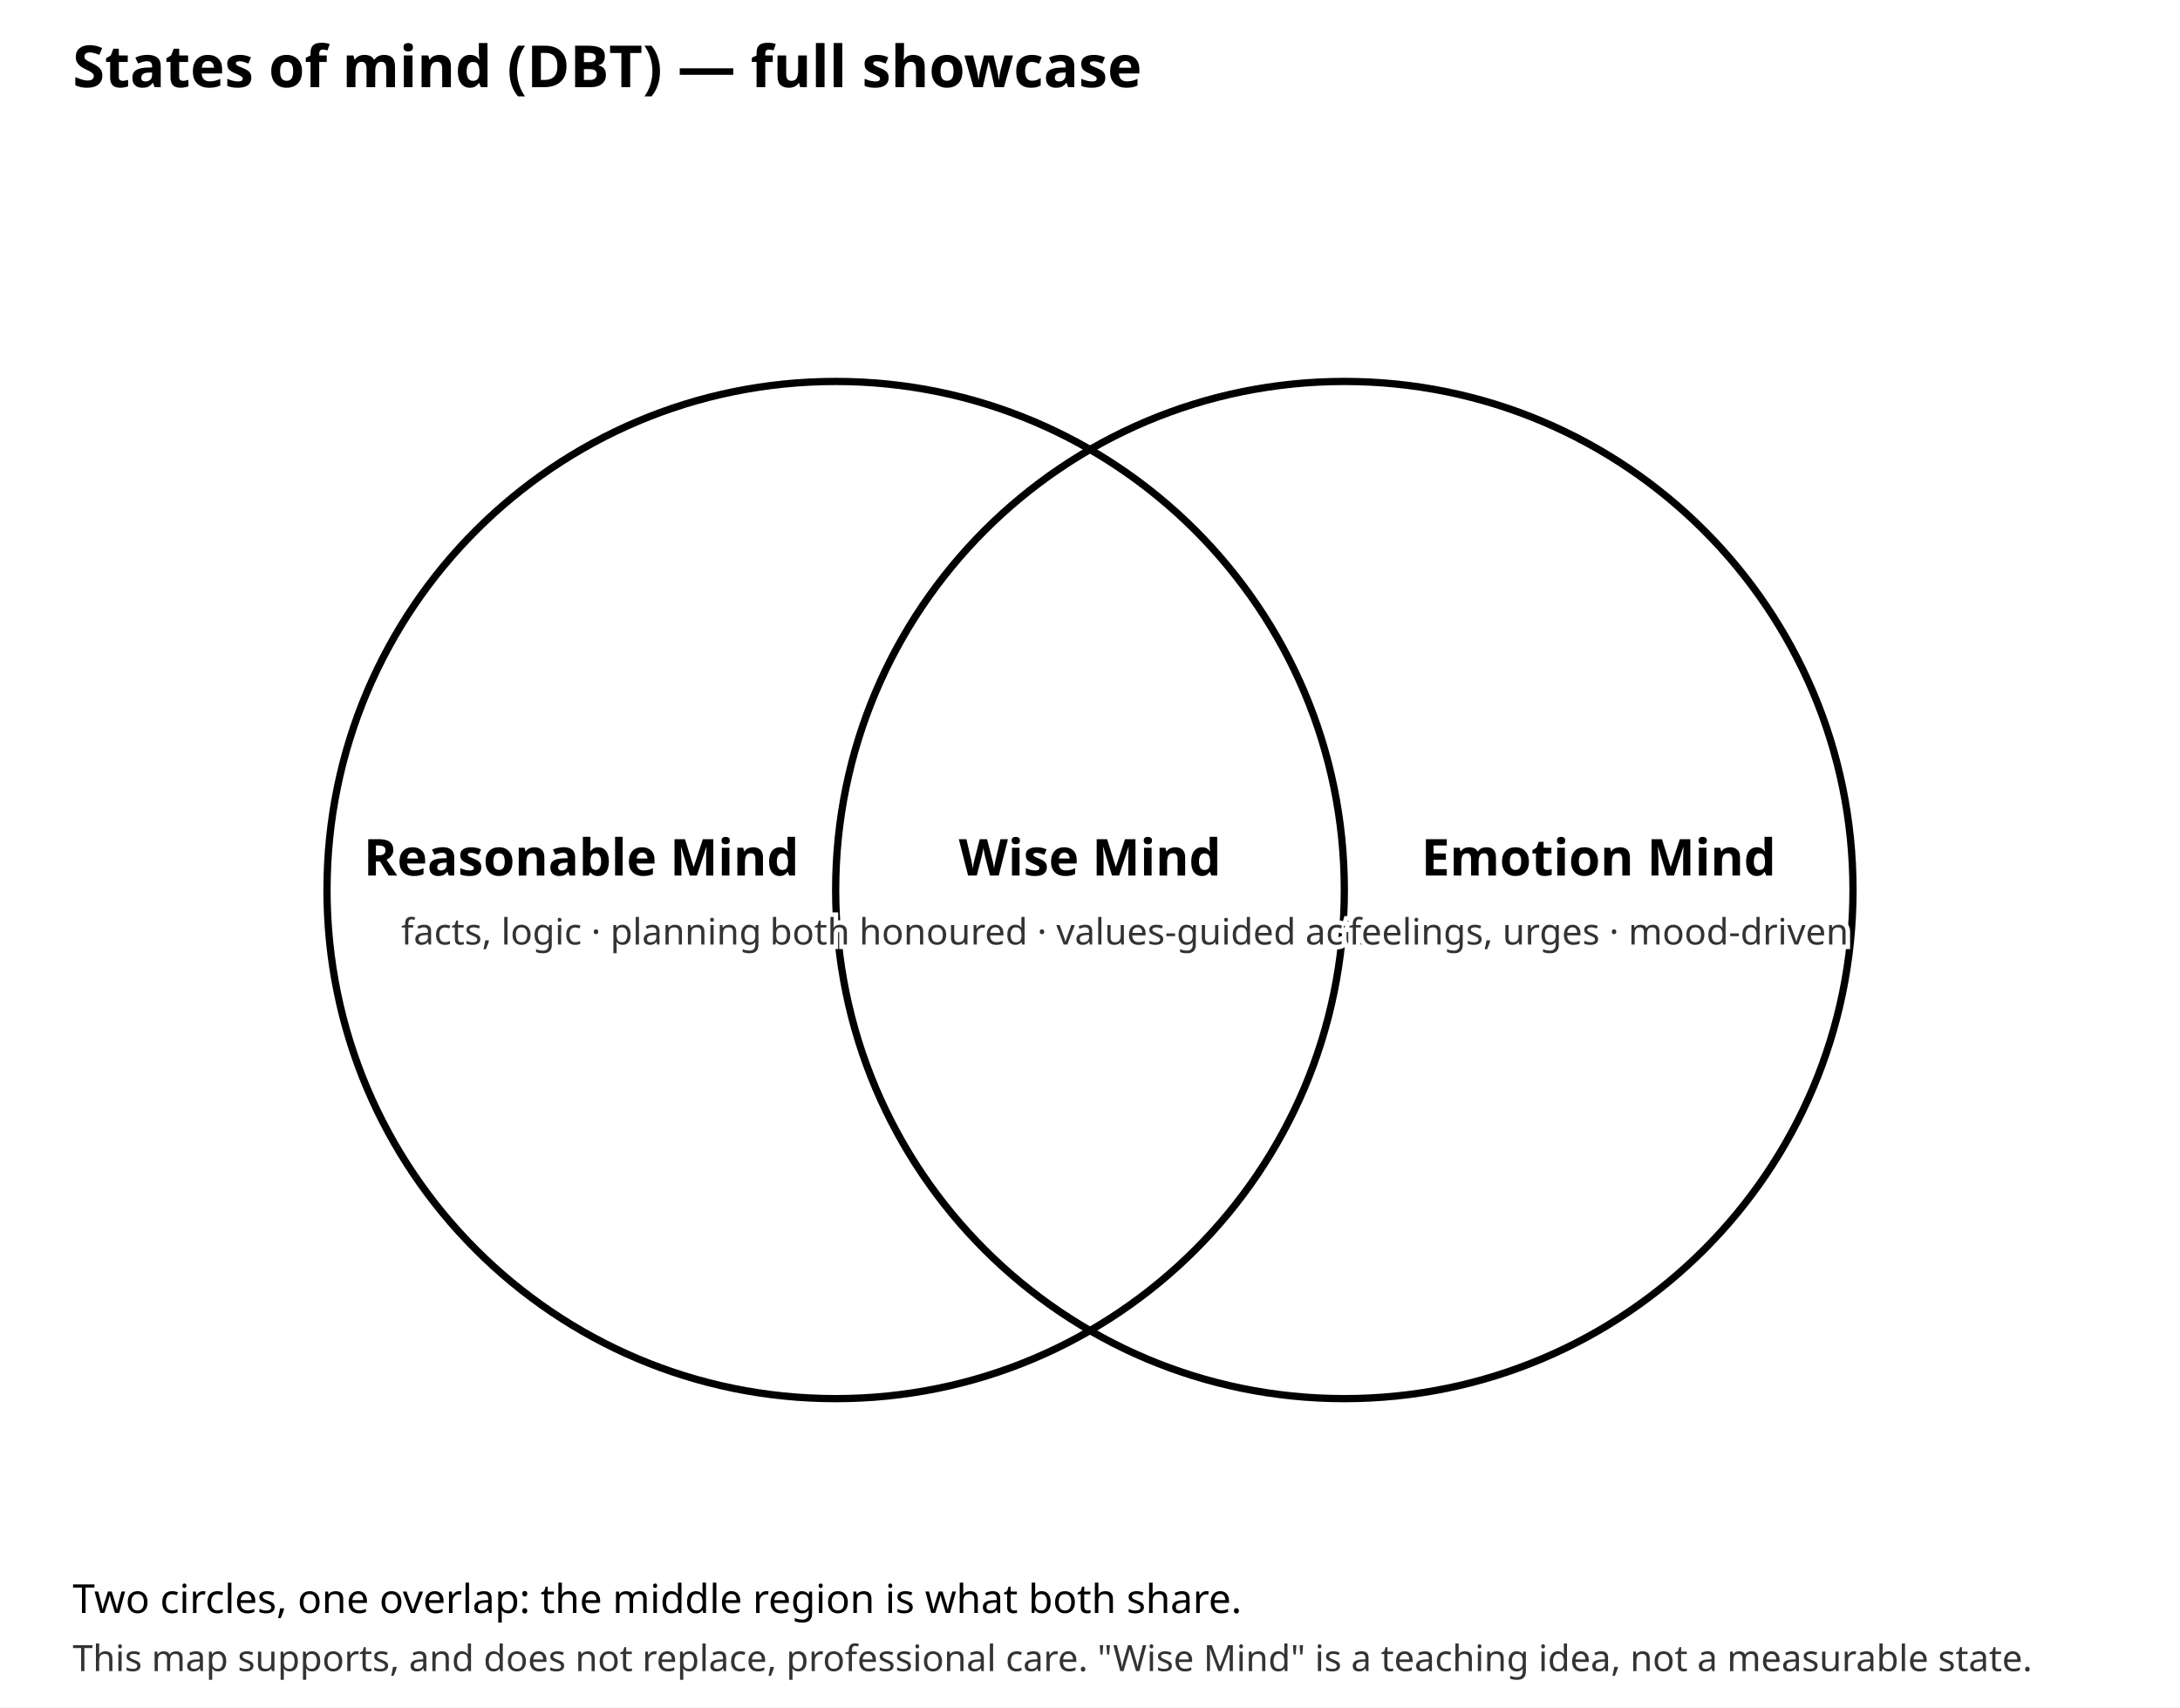
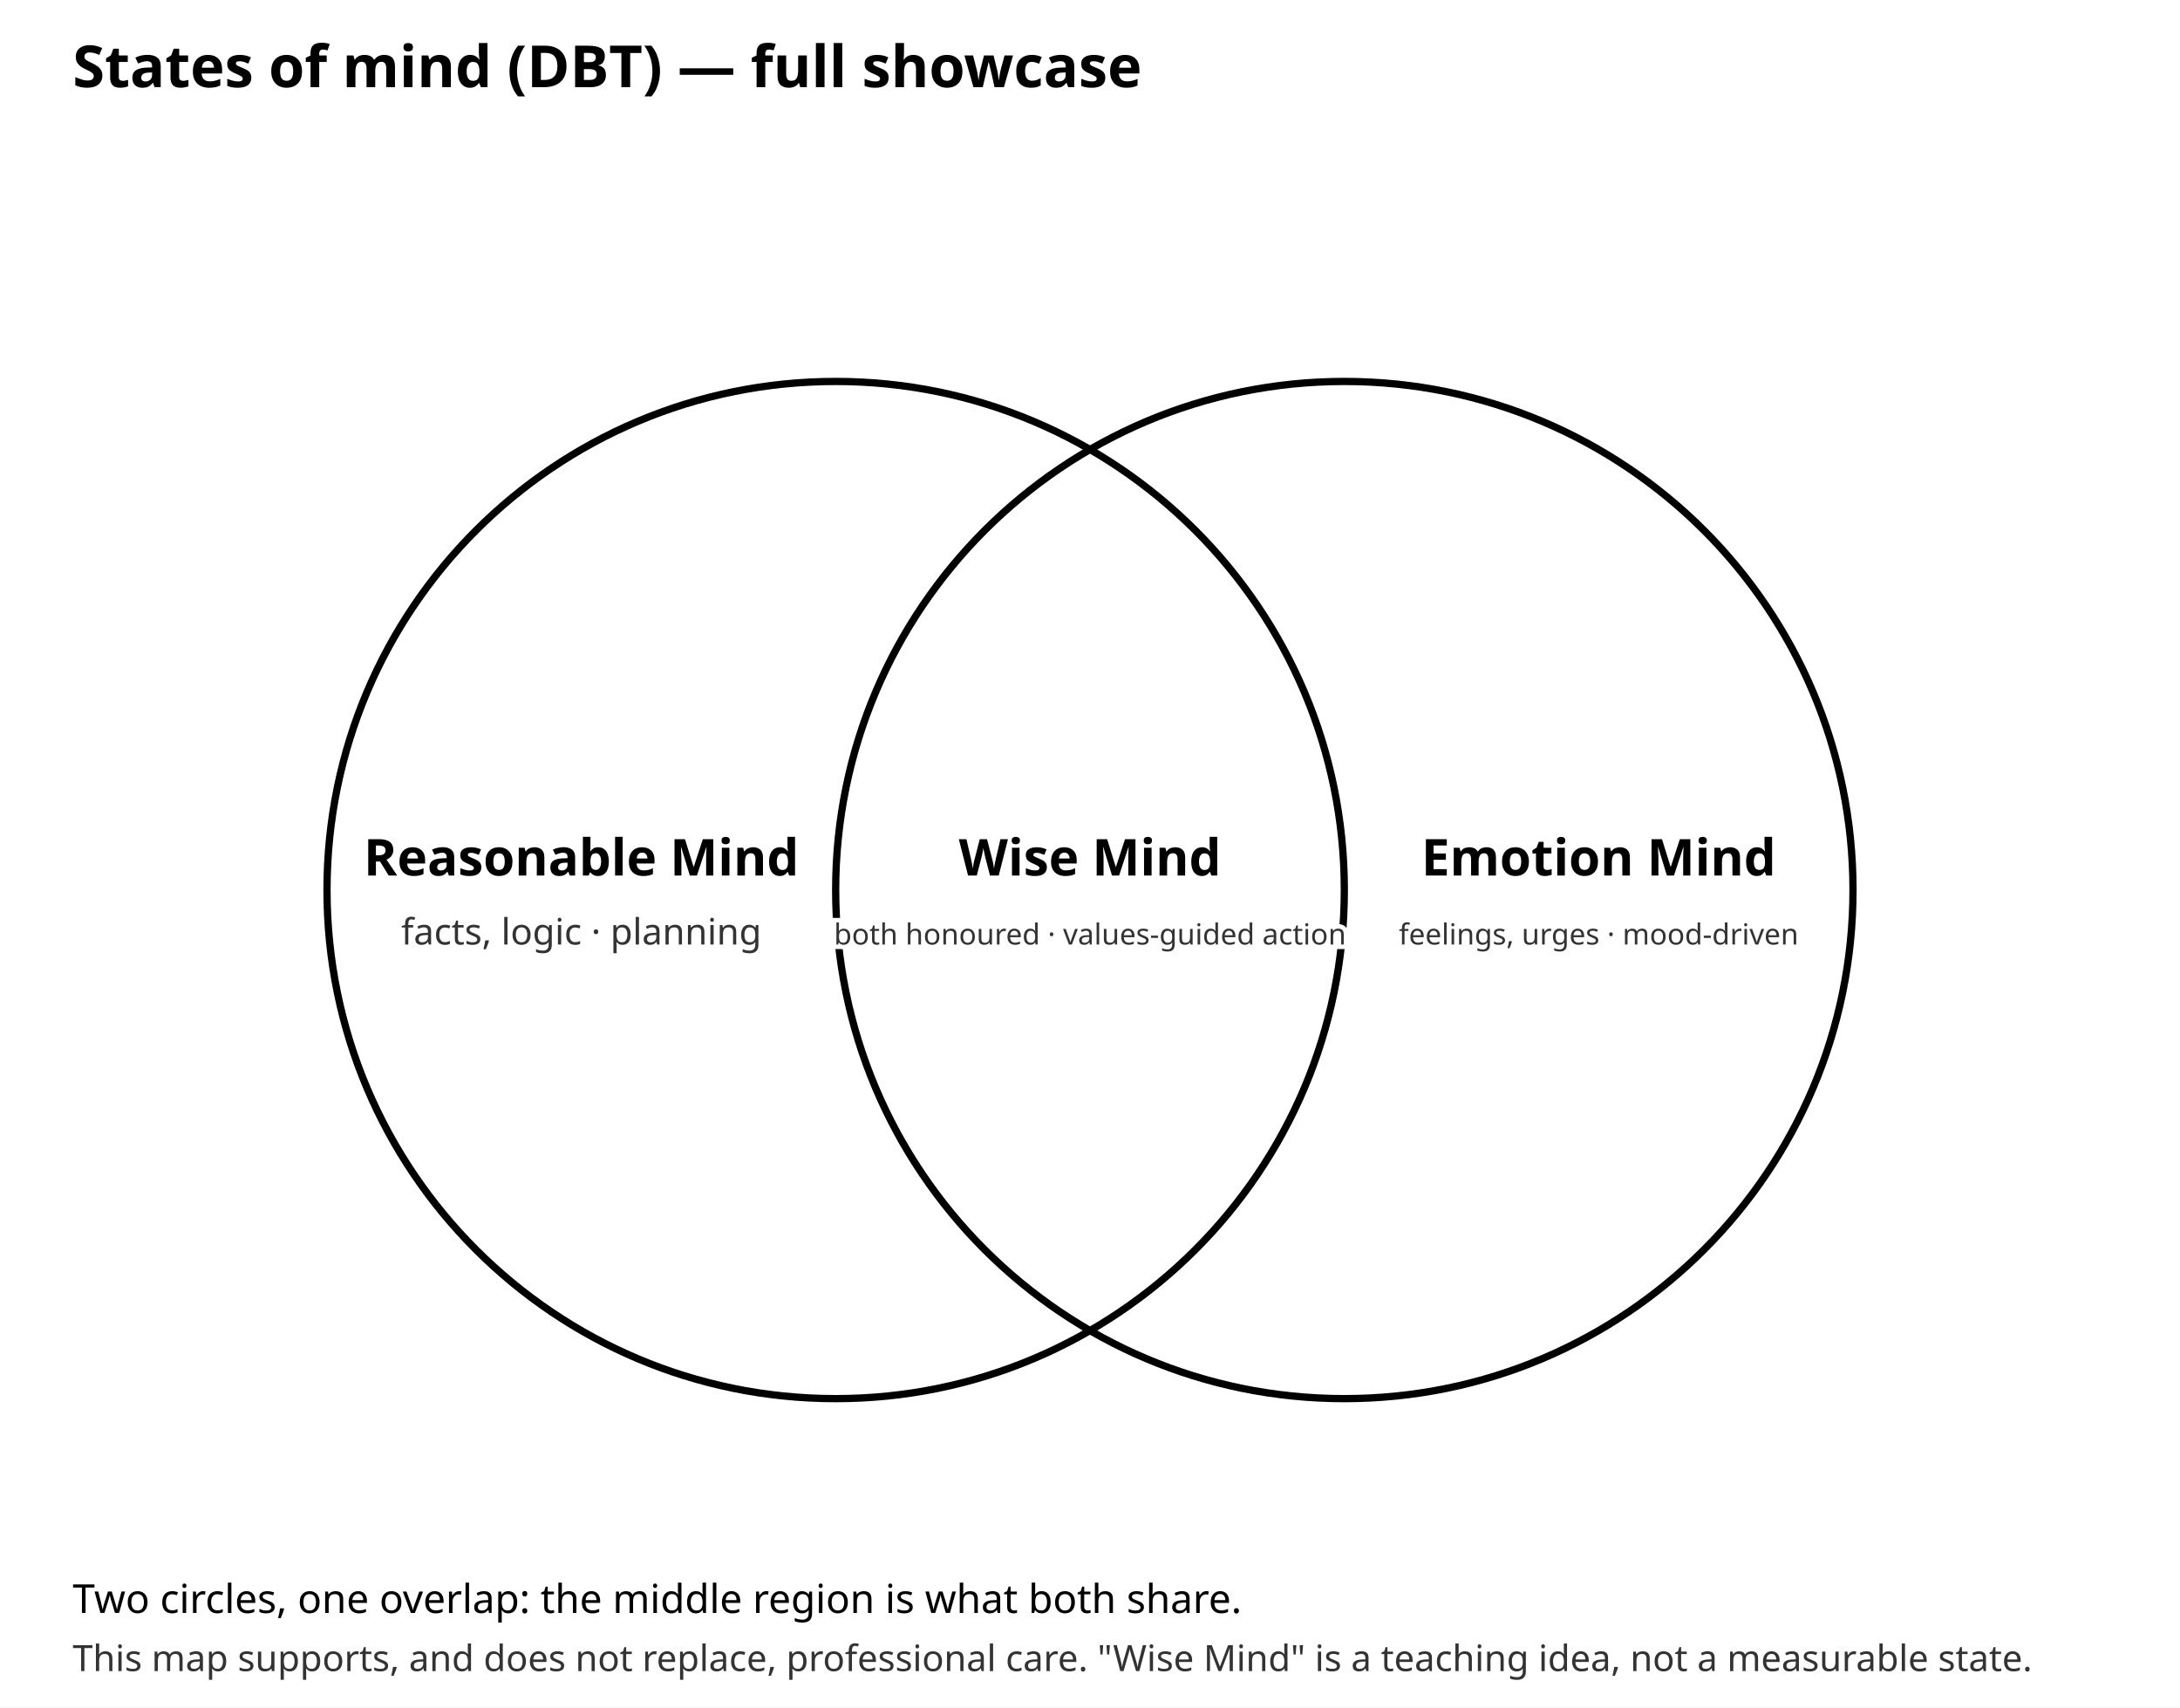
<svg xmlns="http://www.w3.org/2000/svg" viewBox="0 0 600 470" role="img" aria-label="Two overlapping circles: States of mind (DBT) — full showcase. Left — Reasonable Mind (facts, logic, planning); overlap (what both share) — Wise Mind (both honoured, values-guided action); right — Emotion Mind (feelings, urges, mood-driven).">
  <rect x="0" y="0" width="600" height="470" fill="#fff" />
  <text x="20" y="24" font-family="sans-serif" font-size="16" font-weight="700">States of mind (DBT) — full showcase</text>
  <circle cx="230" cy="245" r="140" fill="none" stroke="#000" stroke-width="2" />
  <circle cx="370" cy="245" r="140" fill="none" stroke="#000" stroke-width="2" />
  <text data-el="nodelabel:reason" x="160" y="241" font-family="sans-serif" font-size="14" font-weight="700" text-anchor="middle" stroke="#fff" stroke-width="3" paint-order="stroke">Reasonable Mind</text>
  <text x="160" y="260" font-family="sans-serif" font-size="10" text-anchor="middle" fill="#333" stroke="#fff" stroke-width="2.5" paint-order="stroke" textLength="128" lengthAdjust="spacingAndGlyphs">facts, logic · planning</text>
  <text data-el="nodelabel:wise" x="300" y="241" font-family="sans-serif" font-size="14" font-weight="700" text-anchor="middle" stroke="#fff" stroke-width="3" paint-order="stroke">Wise Mind</text>
-   <text x="300" y="260" font-family="sans-serif" font-size="10" text-anchor="middle" fill="#333" stroke="#fff" stroke-width="2.5" paint-order="stroke" textLength="128" lengthAdjust="spacingAndGlyphs">both honoured · values-guided action</text>
+   <text x="300" y="260" font-family="sans-serif" font-size="8" text-anchor="middle" fill="#333" stroke="#fff" stroke-width="2.5" paint-order="stroke" textLength="128" lengthAdjust="spacingAndGlyphs">both honoured · values-guided action</text>
  <text data-el="nodelabel:emotion" x="440" y="241" font-family="sans-serif" font-size="14" font-weight="700" text-anchor="middle" stroke="#fff" stroke-width="3" paint-order="stroke">Emotion Mind</text>
-   <text x="440" y="260" font-family="sans-serif" font-size="10" text-anchor="middle" fill="#333" stroke="#fff" stroke-width="2.5" paint-order="stroke" textLength="128" lengthAdjust="spacingAndGlyphs">feelings, urges · mood-driven</text>
+   <text x="440" y="260" font-family="sans-serif" font-size="8" text-anchor="middle" fill="#333" stroke="#fff" stroke-width="2.5" paint-order="stroke" textLength="128" lengthAdjust="spacingAndGlyphs">feelings, urges · mood-driven</text>
  <text x="20" y="444" font-family="sans-serif" font-size="11">Two circles, one overlap: the middle region is what both share.</text>
  <text x="20" y="460" font-family="sans-serif" font-size="10" fill="#333" textLength="572" lengthAdjust="spacingAndGlyphs">This map supports, and does not replace, professional care. "Wise Mind" is a teaching idea, not a measurable state.</text>
</svg>
